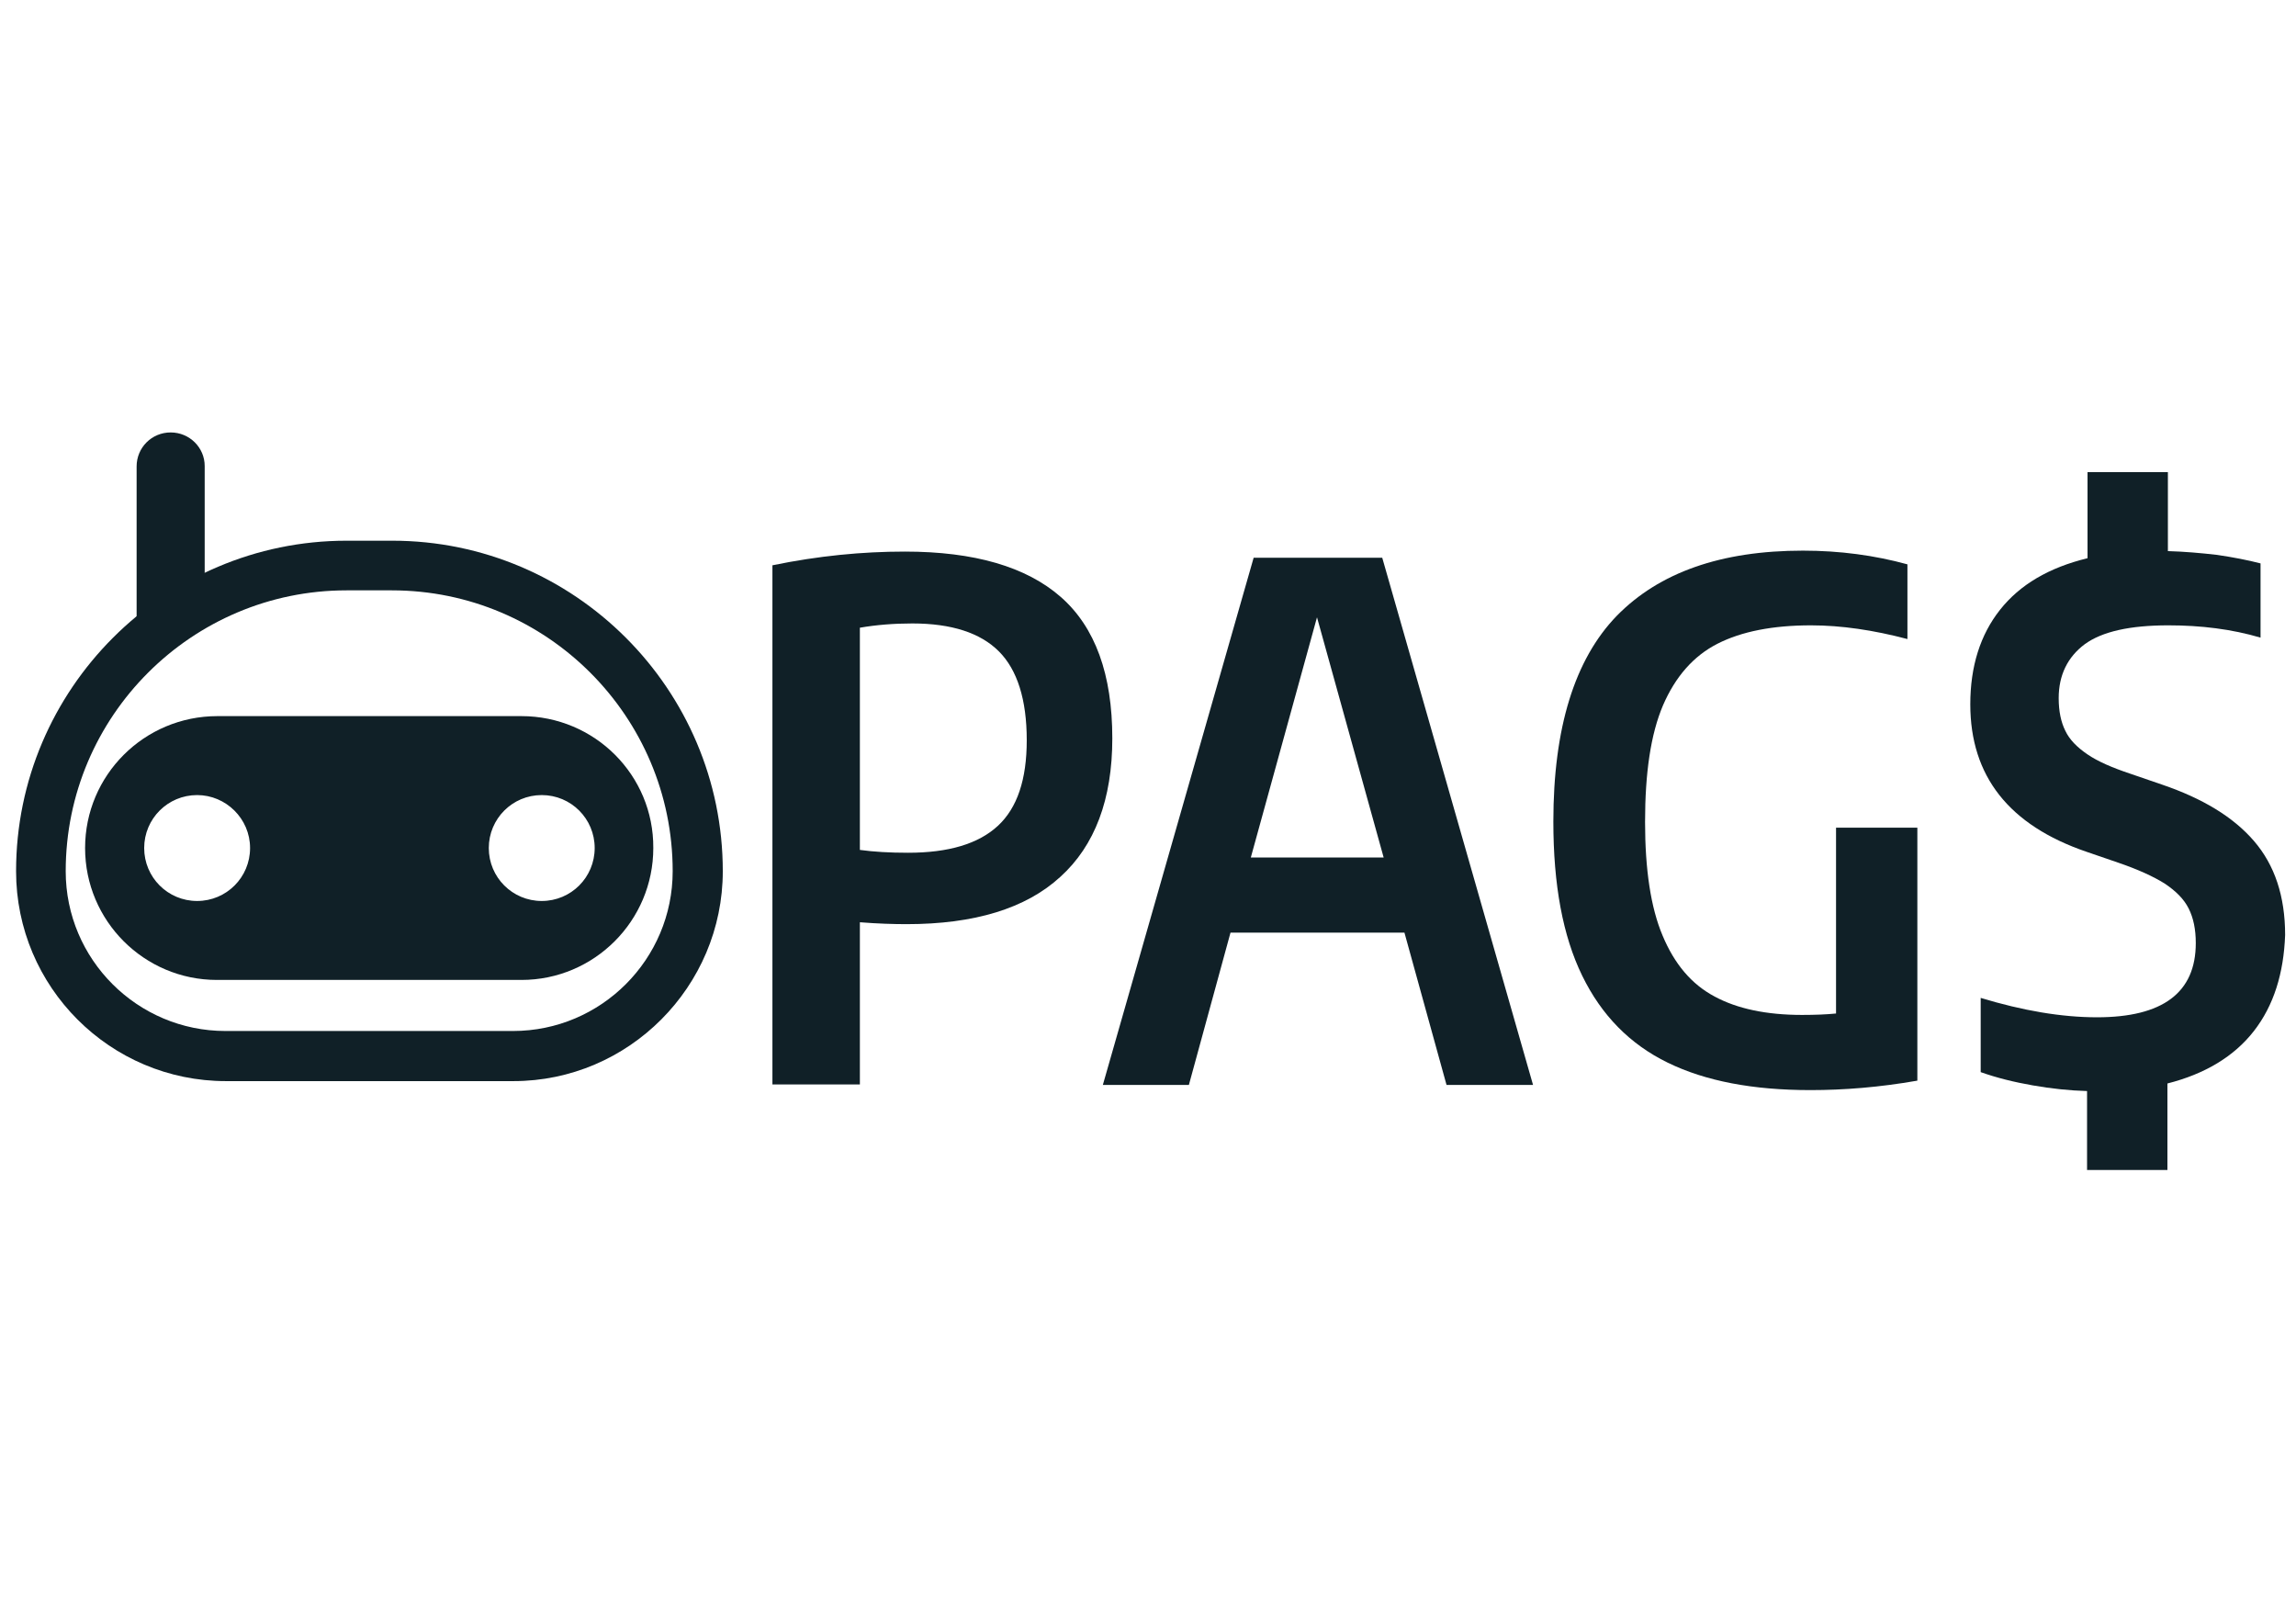
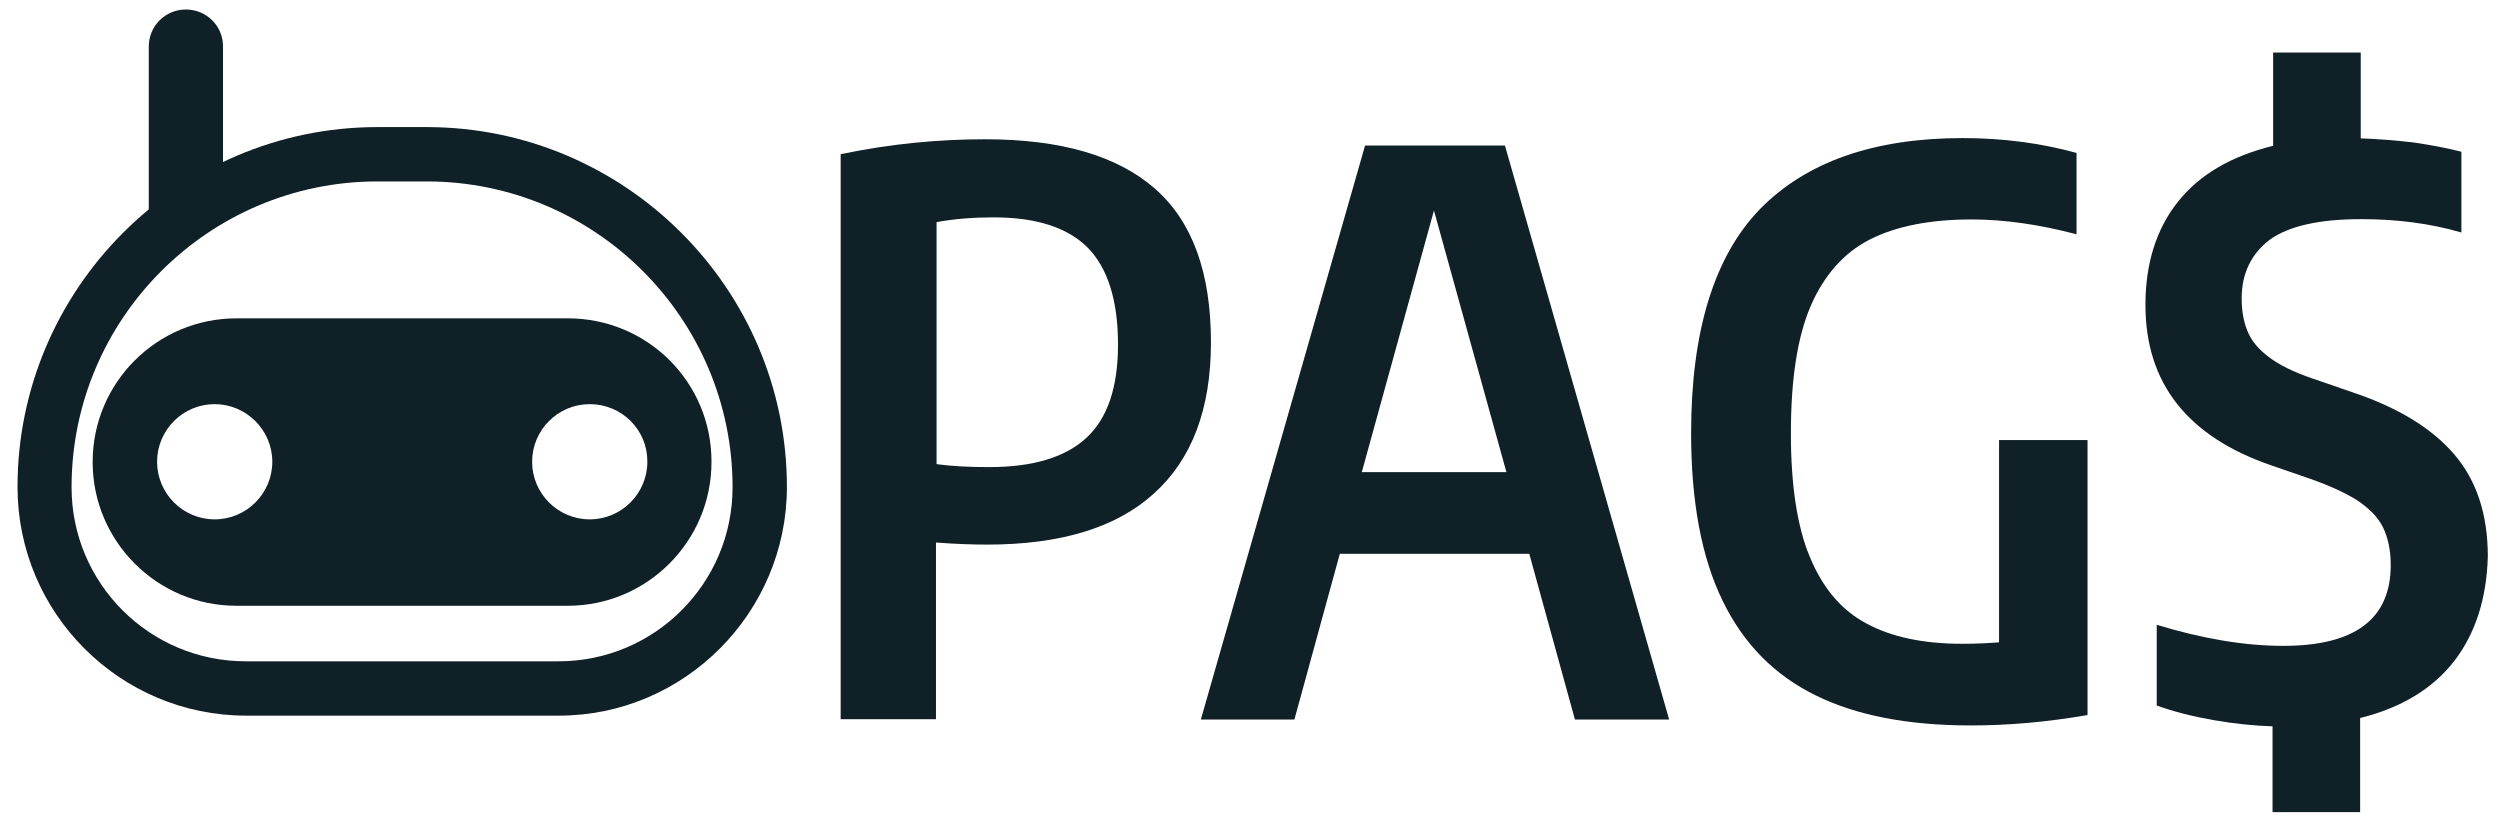
- <svg xmlns="http://www.w3.org/2000/svg" version="1.1" id="Camada_1" x="0px" y="0px" width="841.889px" height="595.281px" viewBox="0 0 841.889 595.281" enable-background="new 0 0 841.889 595.281" xml:space="preserve">
+ <svg xmlns="http://www.w3.org/2000/svg" version="1.1" id="Camada_1" x="0px" y="0px" viewBox="0 0 841.9 276.7" style="enable-background:new 0 0 841.9 276.7;" xml:space="preserve">
+   <style type="text/css">
+ 	.st0{fill:#102027;}
+ </style>
  <g>
    <g>
-       <path fill="#102027" d="M283.23,207.246c16.813-3.467,32.934-5.026,48.534-5.026c25.48,0,44.547,5.546,57.2,16.64    s18.894,28.427,18.894,51.827c0,22.36-6.413,39.348-19.066,50.788c-12.653,11.613-31.547,17.333-56.334,17.333    c-4.854,0-10.573-0.173-17.16-0.693v59.454H283.23V207.246z M365.91,302.754c7.107-6.587,10.574-16.987,10.574-31.374    c0-14.906-3.467-25.827-10.228-32.587c-6.76-6.76-17.333-10.227-31.72-10.227c-6.76,0-13.174,0.52-19.24,1.56v81.468    c5.026,0.693,10.92,1.04,17.68,1.04C347.884,312.634,358.804,309.341,365.91,302.754z" />
-       <path fill="#102027" d="M530.406,397.742l-15.427-55.814h-63.787l-15.254,55.814h-31.547l55.294-193.27h47.147l55.294,193.27    H530.406z M458.645,314.367h48.707l-24.439-88.055L458.645,314.367z" />
-       <path fill="#102027" d="M703.048,303.621v92.561c-13.867,2.427-26.867,3.467-39.174,3.467c-21.147,0-38.48-3.293-52.348-10.054    c-13.866-6.76-24.267-17.333-31.374-31.894c-7.106-14.56-10.573-33.28-10.573-56.507c0-34.321,7.8-59.454,23.228-75.401    c15.6-15.947,38.307-23.92,68.294-23.92c13.52,0,26.347,1.733,38.307,5.026v27.387c-12.479-3.293-24.267-5.026-35.36-5.026    c-14.04,0-25.48,2.253-34.32,6.76s-15.427,12.134-19.934,22.534c-4.507,10.573-6.587,24.786-6.587,42.813    c0,17.334,2.08,31.374,6.414,41.601c4.333,10.4,10.573,17.854,19.066,22.36c8.32,4.507,19.067,6.76,32.067,6.76    c4.854,0,9.014-0.173,12.48-0.52v-68.121h29.813V303.621z" />
-       <path fill="#102027" d="M826.462,377.981c-7.279,9.36-18.026,15.773-31.72,19.24v31.721h-29.467v-28.947    c-6.414-0.173-13.001-0.866-19.934-2.08c-6.934-1.213-13.174-2.773-19.067-4.854v-27.214c15.427,4.681,29.641,7.107,42.641,7.107    c24.094,0,36.227-9.014,36.227-27.214c0-5.026-0.866-9.187-2.6-12.653s-4.68-6.414-8.84-9.187c-4.16-2.601-9.88-5.2-16.987-7.627    l-11.613-3.987c-28.427-9.706-42.641-27.733-42.641-54.08c0-13.867,3.641-25.48,10.92-34.668    c7.28-9.187,17.854-15.427,32.067-18.893v-31.548h29.467v28.947c6.067,0.174,11.96,0.693,18.027,1.387    c5.894,0.866,11.267,1.906,15.946,3.12v27.214c-10.573-3.12-21.84-4.507-33.8-4.507c-14.04,0-24.268,2.253-30.681,6.934    c-6.24,4.68-9.533,11.267-9.533,19.76c0,4.854,0.866,8.84,2.427,11.96c1.56,3.294,4.333,6.067,8.146,8.667    s9.014,4.854,15.773,7.106l11.613,3.987c14.733,5.026,26.001,11.787,33.627,20.627c7.627,8.84,11.44,20.28,11.44,34.494    C837.383,356.835,833.742,368.621,826.462,377.981z" />
+       <path class="st0" d="M283.2,51.9c16.8-3.5,32.9-5,48.5-5c25.5,0,44.5,5.5,57.2,16.6s18.9,28.4,18.9,51.8    c0,22.4-6.4,39.3-19.1,50.8c-12.7,11.6-31.5,17.3-56.3,17.3c-4.9,0-10.6-0.2-17.2-0.7v59.5h-32.1V51.9z M365.9,147.4    c7.1-6.6,10.6-17,10.6-31.4c0-14.9-3.5-25.8-10.2-32.6c-6.8-6.8-17.3-10.2-31.7-10.2c-6.8,0-13.2,0.5-19.2,1.6v81.5    c5,0.7,10.9,1,17.7,1C347.9,157.3,358.8,154,365.9,147.4z" />
+       <path class="st0" d="M530.4,242.4L515,186.5h-63.8l-15.3,55.8h-31.5l55.3-193.3h47.1l55.3,193.3H530.4z M458.6,159h48.7    l-24.4-88.1L458.6,159z" />
+       <path class="st0" d="M703,148.2v92.6c-13.9,2.4-26.9,3.5-39.2,3.5c-21.1,0-38.5-3.3-52.3-10.1c-13.9-6.8-24.3-17.3-31.4-31.9    c-7.1-14.6-10.6-33.3-10.6-56.5c0-34.3,7.8-59.5,23.2-75.4c15.6-15.9,38.3-23.9,68.3-23.9c13.5,0,26.3,1.7,38.3,5v27.4    c-12.5-3.3-24.3-5-35.4-5c-14,0-25.5,2.3-34.3,6.8s-15.4,12.1-19.9,22.5c-4.5,10.6-6.6,24.8-6.6,42.8c0,17.3,2.1,31.4,6.4,41.6    c4.3,10.4,10.6,17.9,19.1,22.4c8.3,4.5,19.1,6.8,32.1,6.8c4.9,0,9-0.2,12.5-0.5v-68.1H703L703,148.2L703,148.2z" />
+       <path class="st0" d="M826.5,222.6c-7.3,9.4-18,15.8-31.7,19.2v31.7h-29.5v-28.9c-6.4-0.2-13-0.9-19.9-2.1    c-6.9-1.2-13.2-2.8-19.1-4.9v-27.2c15.4,4.7,29.6,7.1,42.6,7.1c24.1,0,36.2-9,36.2-27.2c0-5-0.9-9.2-2.6-12.7s-4.7-6.4-8.8-9.2    c-4.2-2.6-9.9-5.2-17-7.6l-11.6-4c-28.4-9.7-42.6-27.7-42.6-54.1c0-13.9,3.6-25.5,10.9-34.7c7.3-9.2,17.9-15.4,32.1-18.9V17.7    h29.5v28.9c6.1,0.2,12,0.7,18,1.4c5.9,0.9,11.3,1.9,15.9,3.1v27.2c-10.6-3.1-21.8-4.5-33.8-4.5c-14,0-24.3,2.3-30.7,6.9    c-6.2,4.7-9.5,11.3-9.5,19.8c0,4.9,0.9,8.8,2.4,12c1.6,3.3,4.3,6.1,8.1,8.7s9,4.9,15.8,7.1l11.6,4c14.7,5,26,11.8,33.6,20.6    c7.6,8.8,11.4,20.3,11.4,34.5C837.4,201.5,833.7,213.2,826.5,222.6z" />
    </g>
    <g>
-       <path fill="#102027" d="M62.574,158.539c-6.934,0-12.48,5.547-12.48,12.479v62.055l24.96-10.227v-52.001    C75.054,164.086,69.507,158.539,62.574,158.539z" />
-       <path fill="#102027" d="M188.242,396.355H82.855c-42.468,0-76.961-34.494-76.961-76.961c0-66.734,54.427-121.162,121.161-121.162    h16.813c66.734,0,121.161,54.428,121.161,121.162C265.03,361.688,230.536,396.355,188.242,396.355z M127.055,216.432    c-56.681,0-102.961,46.107-102.961,102.962c0,32.413,26.347,58.587,58.587,58.587h105.388c32.414,0,58.588-26.347,58.588-58.587    c0-56.682-46.107-102.962-102.962-102.962H127.055L127.055,216.432z" />
-       <path fill="#102027" d="M198.642,333.607c-12.479,0-22.706-10.227-22.706-22.707c0-12.479,10.227-22.707,22.706-22.707    c12.48,0,22.707,10.228,22.707,22.707C221.349,323.381,211.296,333.607,198.642,333.607z M198.642,291.487    c-10.746,0-19.413,8.667-19.413,19.413c0,10.747,8.667,19.414,19.413,19.414c10.747,0,19.414-8.667,19.414-19.414    C218.056,300.154,209.389,291.487,198.642,291.487z" />
-       <path fill="#102027" d="M72.281,333.607c-12.479,0-22.707-10.227-22.707-22.707c0-12.479,10.228-22.707,22.707-22.707    c12.48,0,22.707,10.228,22.707,22.707C94.988,323.381,84.761,333.607,72.281,333.607z M72.281,291.487    c-10.746,0-19.413,8.667-19.413,19.413c0,10.747,8.667,19.414,19.413,19.414c10.747,0,19.414-8.667,19.414-19.414    C91.695,300.154,82.855,291.487,72.281,291.487z" />
-       <path fill="#102027" d="M191.189,262.54H79.735c-26.867,0-48.534,21.667-48.534,48.36l0,0c0,26.694,21.667,48.361,48.36,48.361    h111.628c26.693,0,48.36-21.667,48.36-48.361l0,0C239.723,284.207,218.056,262.54,191.189,262.54z M72.281,331.874    c-11.613,0-20.974-9.359-20.974-20.974c0-11.613,9.36-20.974,20.974-20.974c11.614,0,20.974,9.36,20.974,20.974    C93.254,322.514,83.895,331.874,72.281,331.874z M198.642,331.874c-11.613,0-20.974-9.359-20.974-20.974    c0-11.613,9.36-20.974,20.974-20.974c11.614,0,20.974,9.36,20.974,20.974C219.789,322.514,210.256,331.874,198.642,331.874z" />
+       <path class="st0" d="M62.6,3.2c-6.9,0-12.5,5.5-12.5,12.5v62.1l25-10.2v-52C75.1,8.7,69.5,3.2,62.6,3.2z" />
+       <path class="st0" d="M188.2,241H82.9c-42.5,0-77-34.5-77-77c0-66.7,54.4-121.2,121.2-121.2h16.8C210.6,42.9,265,97.3,265,164    C265,206.3,230.5,241,188.2,241z M127.1,61.1c-56.7,0-103,46.1-103,103c0,32.4,26.3,58.6,58.6,58.6h105.4    c32.4,0,58.6-26.3,58.6-58.6c0-56.7-46.1-103-103-103H127.1L127.1,61.1z" />
+       <path class="st0" d="M198.6,178.2c-12.5,0-22.7-10.2-22.7-22.7c0-12.5,10.2-22.7,22.7-22.7c12.5,0,22.7,10.2,22.7,22.7    C221.3,168,211.3,178.2,198.6,178.2z M198.6,136.1c-10.7,0-19.4,8.7-19.4,19.4c0,10.7,8.7,19.4,19.4,19.4    c10.7,0,19.4-8.7,19.4-19.4C218.1,144.8,209.4,136.1,198.6,136.1z" />
+       <path class="st0" d="M72.3,178.2c-12.5,0-22.7-10.2-22.7-22.7c0-12.5,10.2-22.7,22.7-22.7c12.5,0,22.7,10.2,22.7,22.7    C95,168,84.8,178.2,72.3,178.2z M72.3,136.1c-10.7,0-19.4,8.7-19.4,19.4c0,10.7,8.7,19.4,19.4,19.4c10.7,0,19.4-8.7,19.4-19.4    C91.7,144.8,82.9,136.1,72.3,136.1z" />
+       <path class="st0" d="M191.2,107.2H79.7c-26.9,0-48.5,21.7-48.5,48.4l0,0c0,26.7,21.7,48.4,48.4,48.4h111.6    c26.7,0,48.4-21.7,48.4-48.4l0,0C239.7,128.8,218.1,107.2,191.2,107.2z M72.3,176.5c-11.6,0-21-9.4-21-21c0-11.6,9.4-21,21-21    s21,9.4,21,21C93.3,167.1,83.9,176.5,72.3,176.5z M198.6,176.5c-11.6,0-21-9.4-21-21c0-11.6,9.4-21,21-21s21,9.4,21,21    C219.8,167.1,210.3,176.5,198.6,176.5z" />
    </g>
  </g>
</svg>
